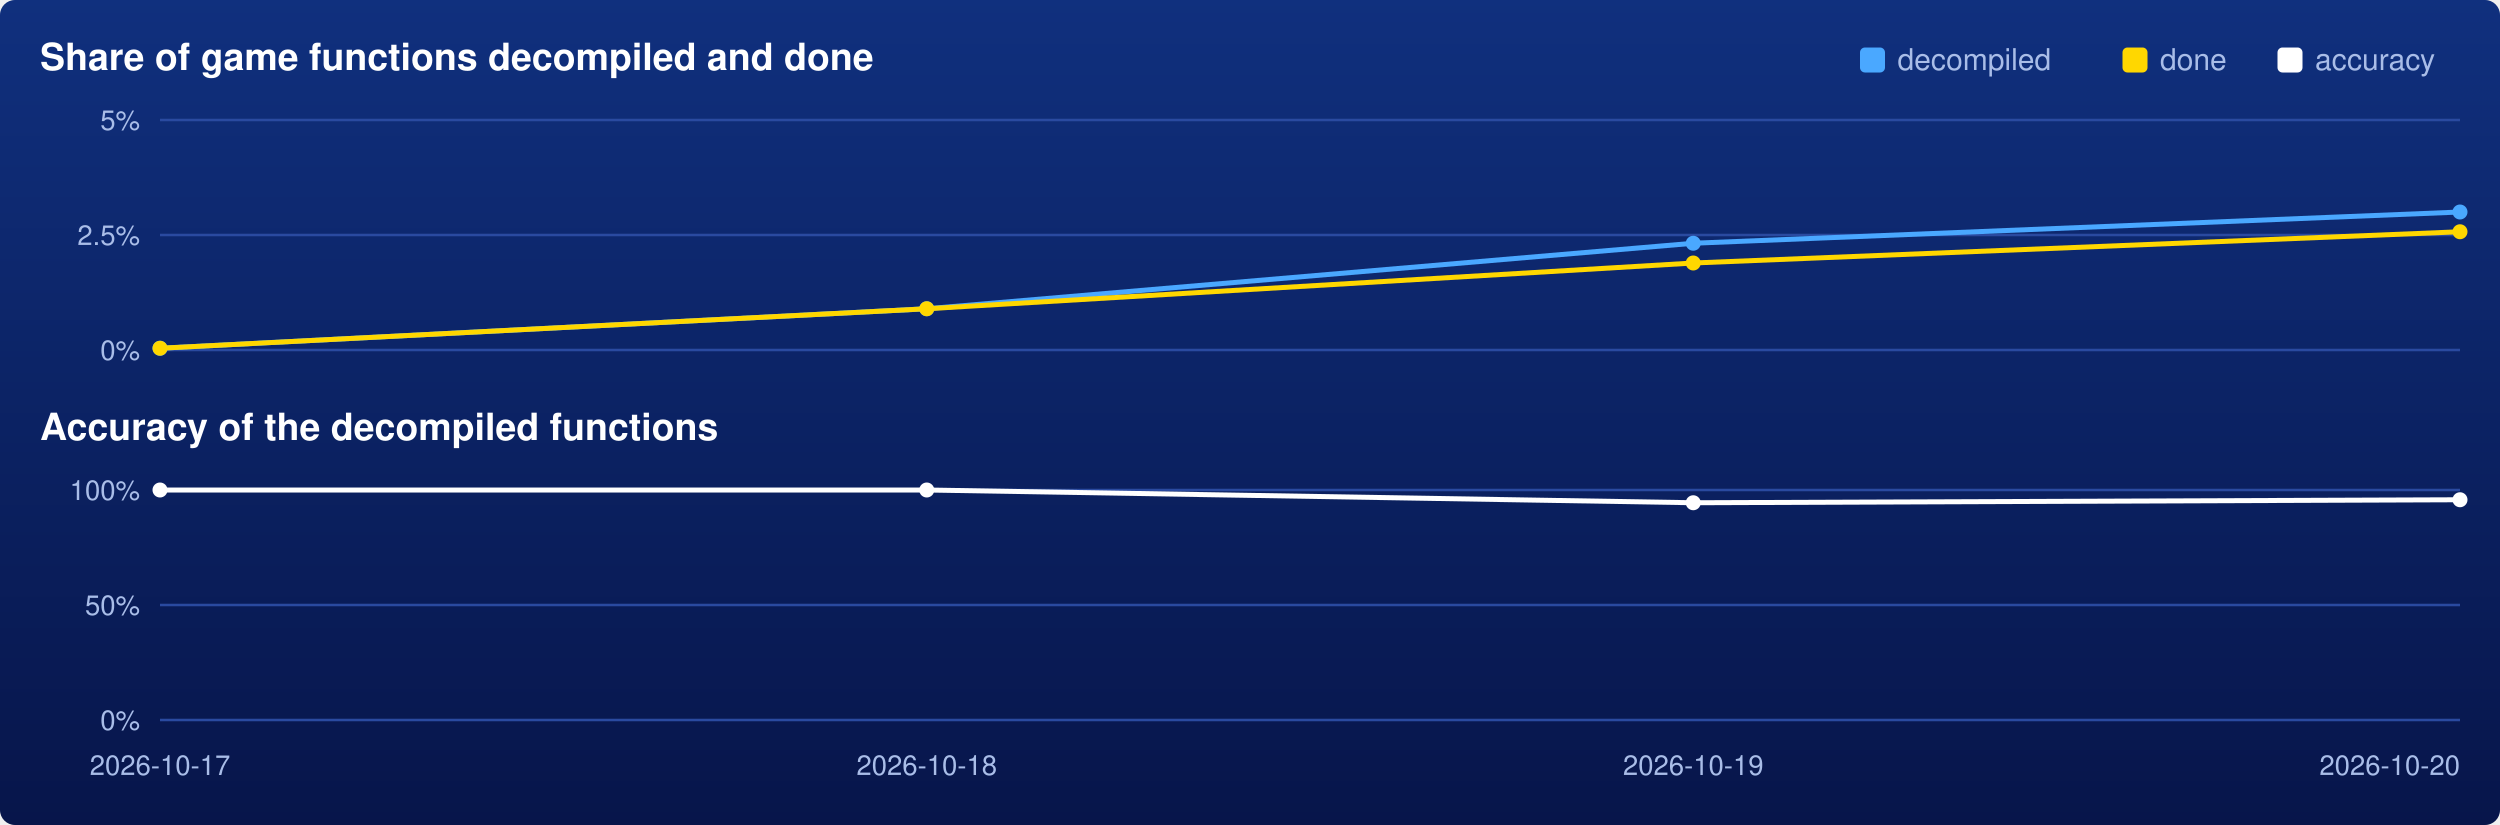
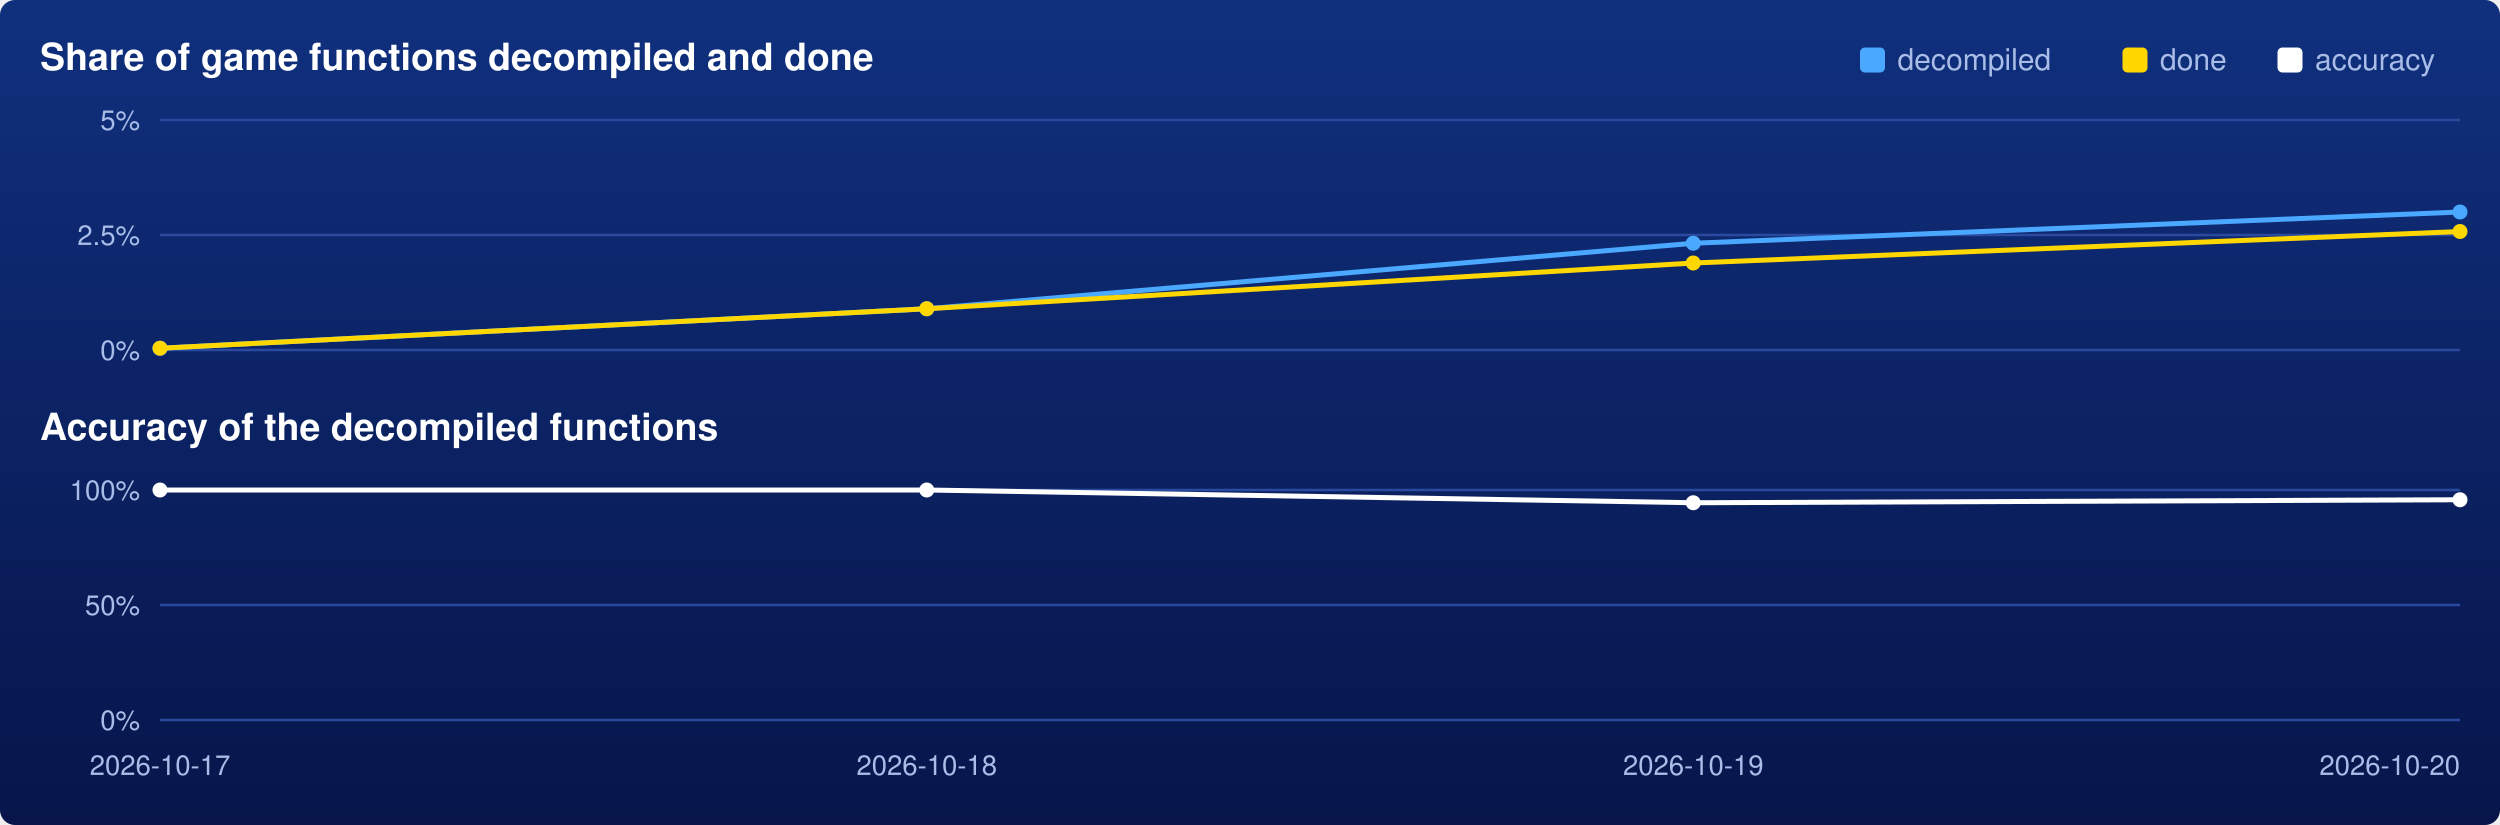
<svg xmlns="http://www.w3.org/2000/svg" viewBox="0 0 1000 330" width="1000" height="330">
  <defs>
    <linearGradient id="backdrop" x1="0" y1="0" x2="0" y2="1">
      <stop offset="0" stop-color="#10307e" />
      <stop offset="1" stop-color="#07154a" />
    </linearGradient>
  </defs>
  <rect width="1000" height="330" rx="6" fill="url(#backdrop)" />
  <text x="16" y="28" font-family="Segoe UI,Helvetica,Arial,sans-serif" font-size="15" font-weight="600" fill="#ffffff">Share of game functions decompiled and done</text>
  <text x="16" y="176" font-family="Segoe UI,Helvetica,Arial,sans-serif" font-size="15" font-weight="600" fill="#ffffff">Accuracy of the decompiled functions</text>
  <rect x="911" y="19" width="10" height="10" rx="2" fill="#ffffff" />
  <text x="926" y="28" font-family="Segoe UI,Helvetica,Arial,sans-serif" font-size="12" fill="#a9bde8">accuracy</text>
  <rect x="849" y="19" width="10" height="10" rx="2" fill="#ffd700" />
  <text x="864" y="28" font-family="Segoe UI,Helvetica,Arial,sans-serif" font-size="12" fill="#a9bde8">done</text>
  <rect x="744" y="19" width="10" height="10" rx="2" fill="#4aa8ff" />
  <text x="759" y="28" font-family="Segoe UI,Helvetica,Arial,sans-serif" font-size="12" fill="#a9bde8">decompiled</text>
  <line x1="64" y1="140.0" x2="984" y2="140.0" stroke="#2a4aa0" stroke-width="1" />
  <text x="56" y="144.0" text-anchor="end" font-family="Segoe UI,Helvetica,Arial,sans-serif" font-size="11" fill="#a9bde8">0%</text>
  <line x1="64" y1="94.0" x2="984" y2="94.0" stroke="#2a4aa0" stroke-width="1" />
  <text x="56" y="98.0" text-anchor="end" font-family="Segoe UI,Helvetica,Arial,sans-serif" font-size="11" fill="#a9bde8">2.5%</text>
  <line x1="64" y1="48.0" x2="984" y2="48.0" stroke="#2a4aa0" stroke-width="1" />
  <text x="56" y="52.0" text-anchor="end" font-family="Segoe UI,Helvetica,Arial,sans-serif" font-size="11" fill="#a9bde8">5%</text>
  <polyline points="64.0,139.3 370.7,123.5 677.3,97.3 984.0,84.8" fill="none" stroke="#4aa8ff" stroke-width="2" />
  <circle cx="64.0" cy="139.3" r="3" fill="#4aa8ff" />
  <circle cx="370.7" cy="123.5" r="3" fill="#4aa8ff" />
  <circle cx="677.3" cy="97.3" r="3" fill="#4aa8ff" />
  <circle cx="984.0" cy="84.8" r="3" fill="#4aa8ff" />
-   <polyline points="64.0,139.3 370.7,123.5 677.3,105.2 984.0,92.7" fill="none" stroke="#ffd700" stroke-width="2" />
+   <polyline points="64.0,139.3 370.7,123.5 677.3,105.2 984.0,92.6" fill="none" stroke="#ffd700" stroke-width="2" />
  <circle cx="64.0" cy="139.3" r="3" fill="#ffd700" />
  <circle cx="370.7" cy="123.5" r="3" fill="#ffd700" />
  <circle cx="677.3" cy="105.2" r="3" fill="#ffd700" />
-   <circle cx="984.0" cy="92.7" r="3" fill="#ffd700" />
+   <circle cx="984.0" cy="92.6" r="3" fill="#ffd700" />
  <line x1="64" y1="288.0" x2="984" y2="288.0" stroke="#2a4aa0" stroke-width="1" />
  <text x="56" y="292.0" text-anchor="end" font-family="Segoe UI,Helvetica,Arial,sans-serif" font-size="11" fill="#a9bde8">0%</text>
  <line x1="64" y1="242.0" x2="984" y2="242.0" stroke="#2a4aa0" stroke-width="1" />
  <text x="56" y="246.0" text-anchor="end" font-family="Segoe UI,Helvetica,Arial,sans-serif" font-size="11" fill="#a9bde8">50%</text>
  <line x1="64" y1="196.0" x2="984" y2="196.0" stroke="#2a4aa0" stroke-width="1" />
  <text x="56" y="200.0" text-anchor="end" font-family="Segoe UI,Helvetica,Arial,sans-serif" font-size="11" fill="#a9bde8">100%</text>
  <polyline points="64.0,196.0 370.7,196.0 677.3,201.1 984.0,199.9" fill="none" stroke="#ffffff" stroke-width="2" />
  <circle cx="64.0" cy="196.0" r="3" fill="#ffffff" />
  <circle cx="370.7" cy="196.0" r="3" fill="#ffffff" />
  <circle cx="677.3" cy="201.1" r="3" fill="#ffffff" />
  <circle cx="984.0" cy="199.9" r="3" fill="#ffffff" />
  <text x="64.0" y="310" text-anchor="middle" font-family="Segoe UI,Helvetica,Arial,sans-serif" font-size="11" fill="#a9bde8">2026-10-17</text>
  <text x="370.7" y="310" text-anchor="middle" font-family="Segoe UI,Helvetica,Arial,sans-serif" font-size="11" fill="#a9bde8">2026-10-18</text>
  <text x="677.3" y="310" text-anchor="middle" font-family="Segoe UI,Helvetica,Arial,sans-serif" font-size="11" fill="#a9bde8">2026-10-19</text>
  <text x="984.0" y="310" text-anchor="end" font-family="Segoe UI,Helvetica,Arial,sans-serif" font-size="11" fill="#a9bde8">2026-10-20</text>
</svg>
